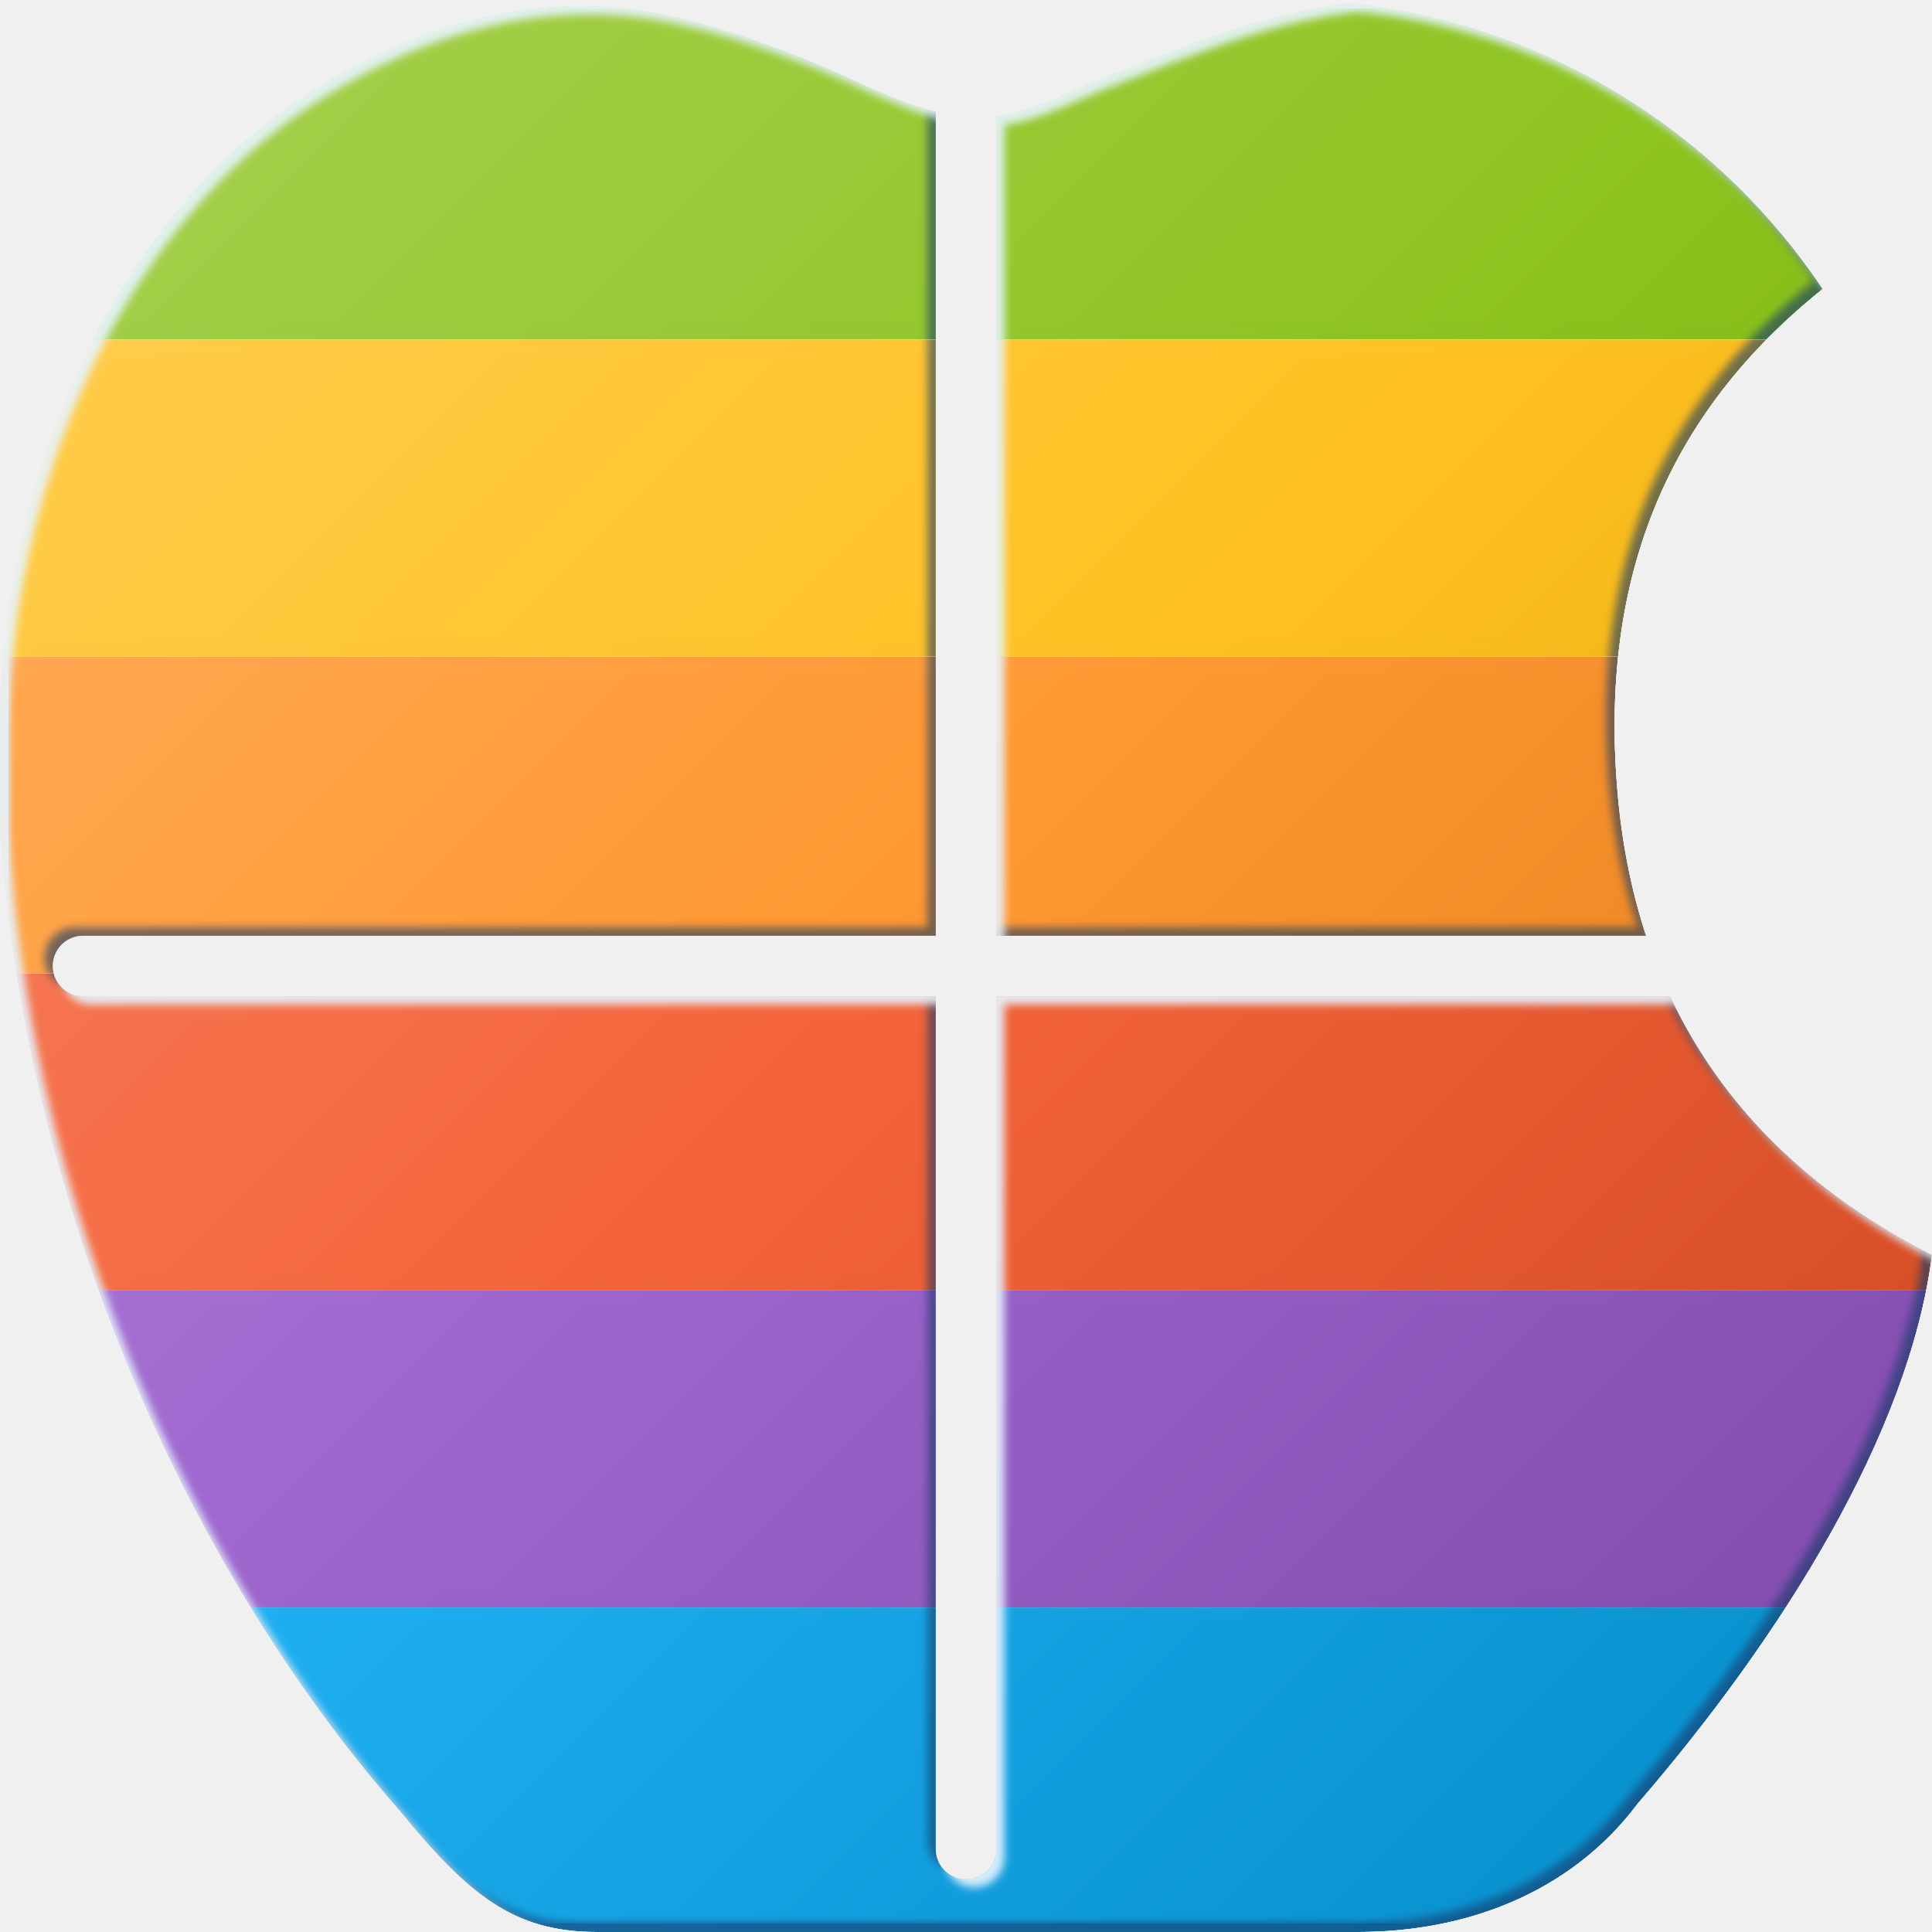
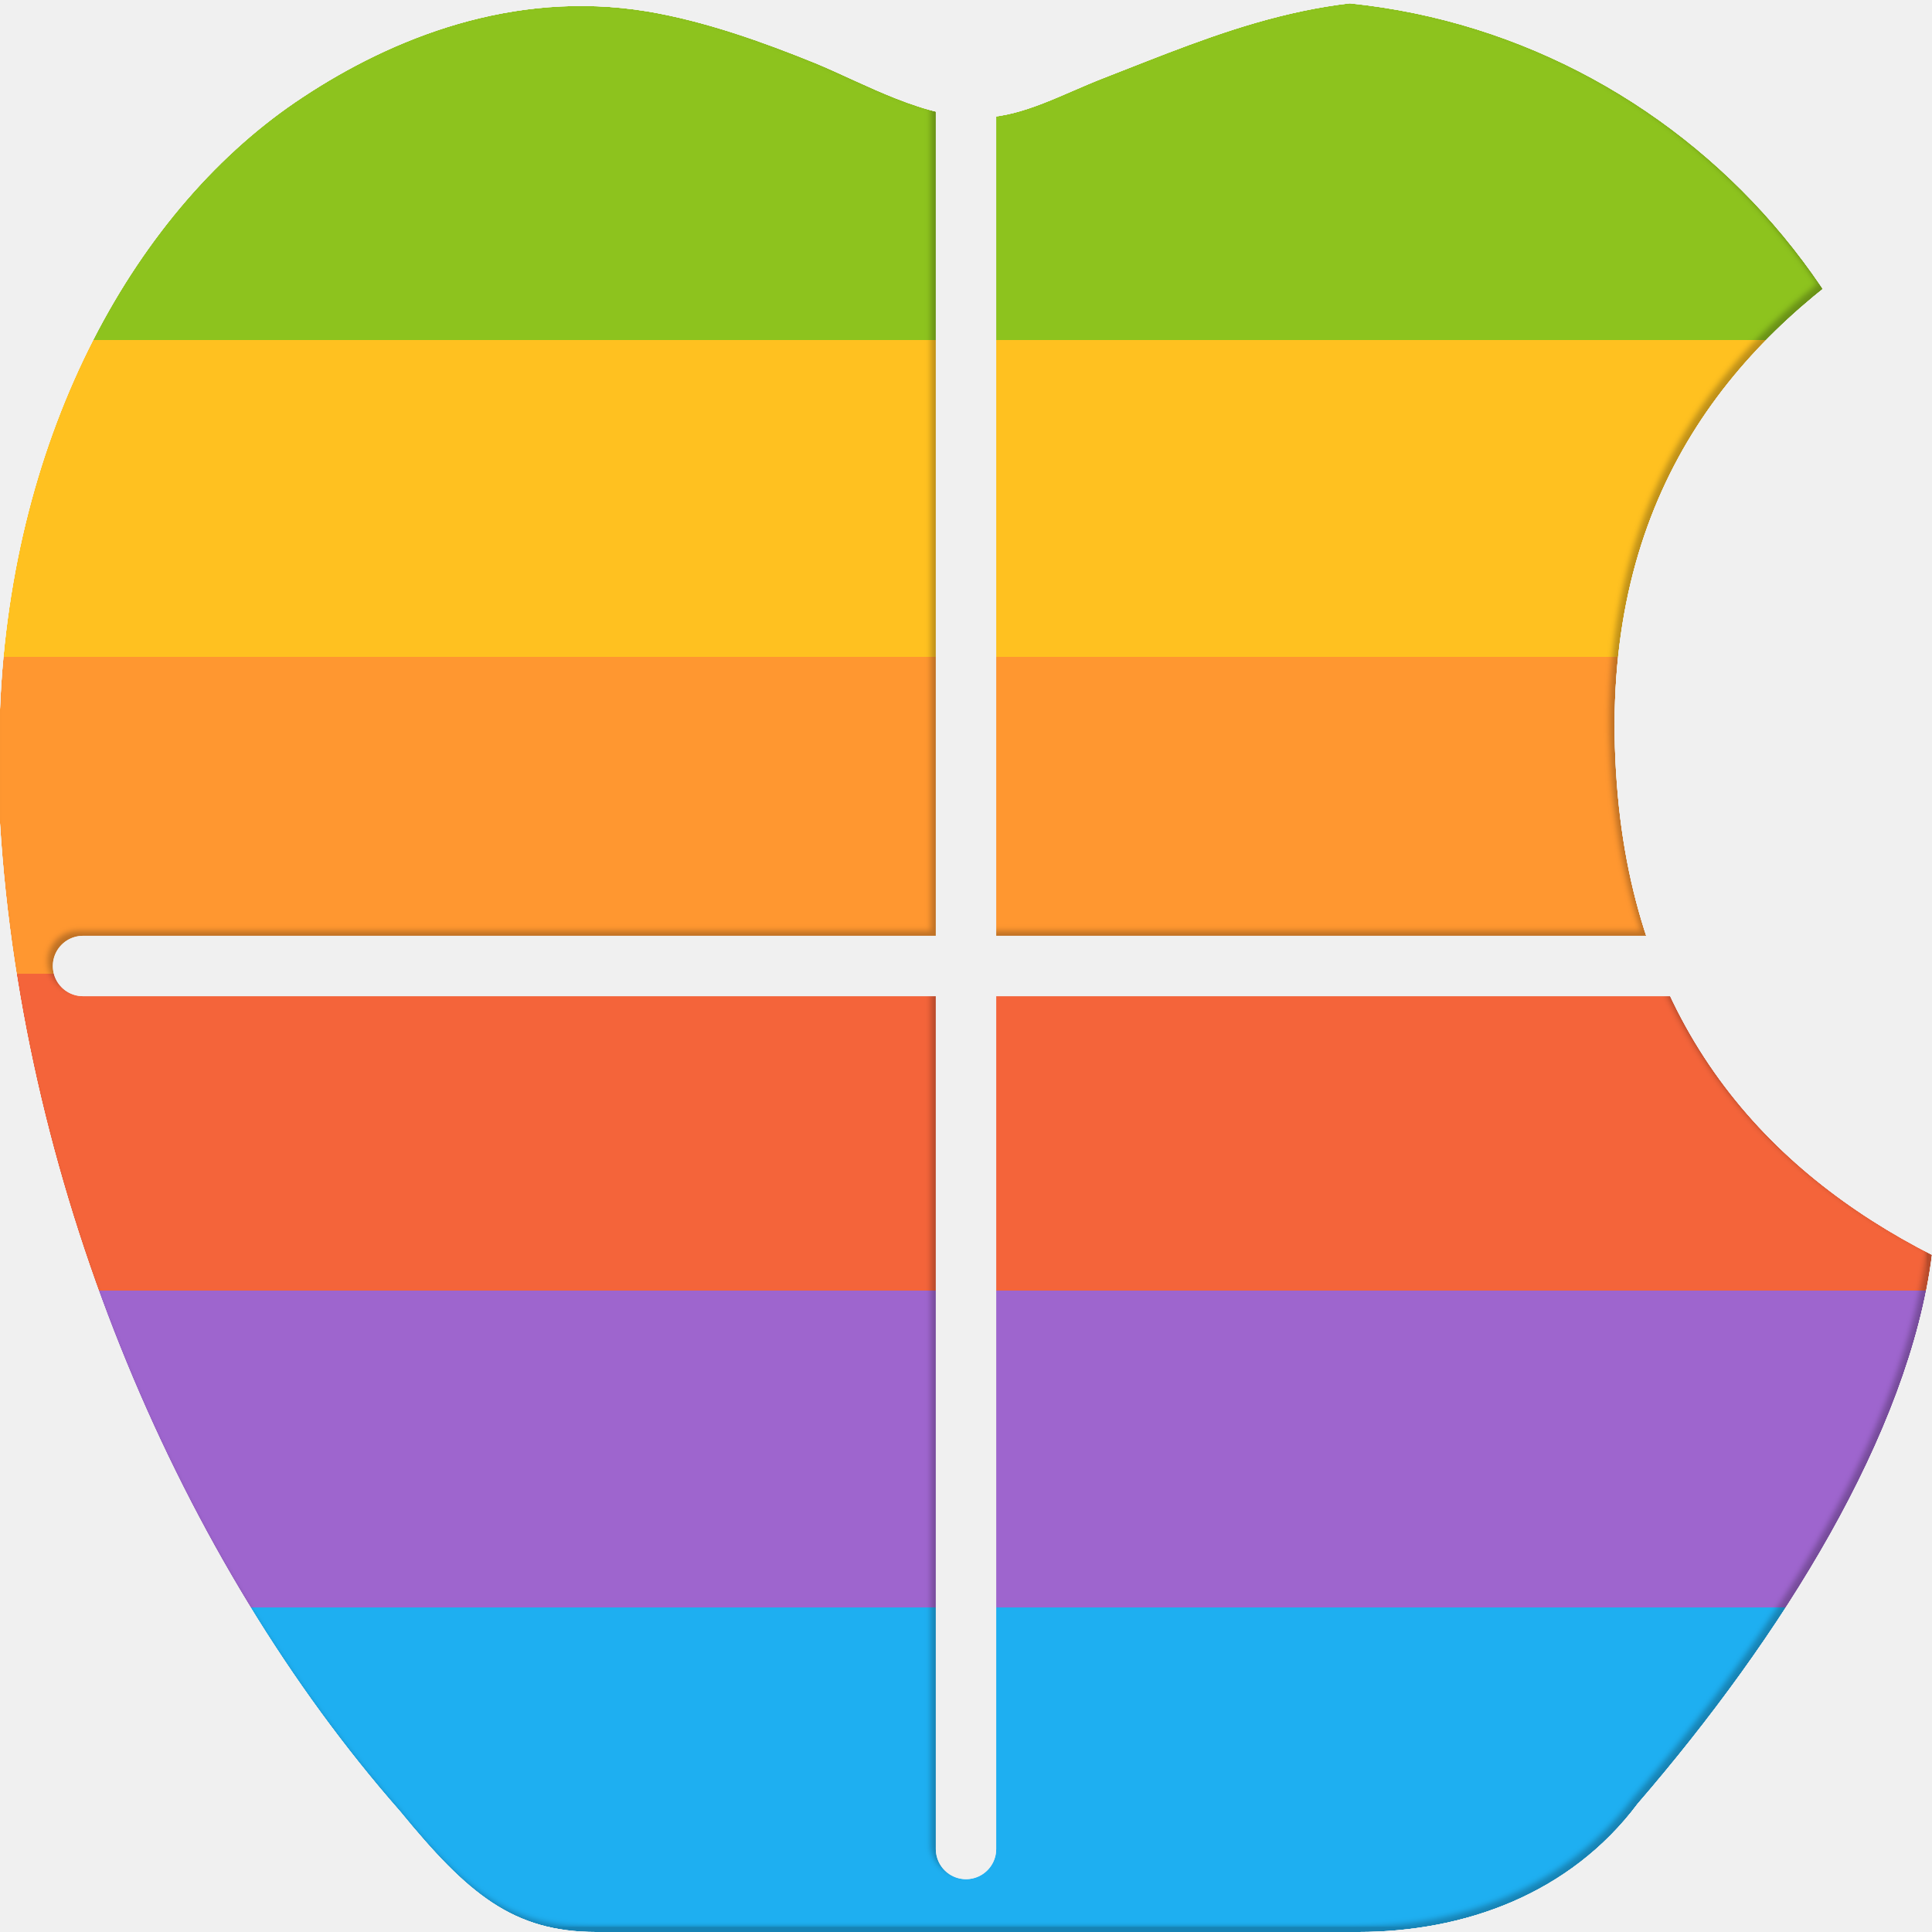
<svg xmlns="http://www.w3.org/2000/svg" width="800" height="800" viewBox="0 0 256 256">
  <defs>
    <clipPath id="corner">
      <path d="M 0 0 H 170.16 C 217.37 0 256 38.63 256 85.82 V 256 H 0 Z" />
    </clipPath>
    <mask id="dividers" maskUnits="userSpaceOnUse" x="0" y="0" width="256" height="256">
      <rect width="256" height="256" fill="white" />
      <path d="M 11 128 H 256" fill="none" stroke="black" stroke-width="8" stroke-linecap="round" />
      <path d="M 128 0 V 245" fill="none" stroke="black" stroke-width="8" stroke-linecap="round" />
    </mask>
    <clipPath id="silhouette">
      <path d="M -1.3489658812204652e-7 109.079 c 0 -5.037 0 -10.058 0 -15.095 c 1.448 -36.767 18.077 -66.661 40.18 -81.148 c 11.665 -7.703 27.701 -14.265 45.558 -11.332 c 7.653 1.274 15.471 4.089 22.324 6.873 c 6.494 2.681 14.616 7.436 22.31 7.185 c 5.212 -0.163 10.397 -3.081 15.65 -5.14 c 15.388 -5.97 30.473 -12.814 50.356 -9.599 c 23.896 3.881 40.856 15.288 51.335 32.886 c -20.214 13.821 -36.195 34.649 -33.465 70.216 c 2.427 32.308 19.911 51.21 41.752 62.35 C 253 190 236 217 217 239 C 208 251 194 256 180 256 H 79 C 68 256 62 251 53 240 C 24 207 3 158 0 109.08 Z" />
    </clipPath>
    <linearGradient id="start2-0" gradientUnits="userSpaceOnUse" x1="0" y1="0" x2="256" y2="256">
      <stop offset="0" stop-color="#a8d153" />
      <stop offset=".48" stop-color="#8dc31e" />
      <stop offset="1" stop-color="#6b9c05" />
    </linearGradient>
    <linearGradient id="start2-1" gradientUnits="userSpaceOnUse" x1="0" y1="0" x2="256" y2="256">
      <stop offset="0" stop-color="#ffcf55" />
      <stop offset=".48" stop-color="#ffc120" />
      <stop offset="1" stop-color="#d49a07" />
    </linearGradient>
    <linearGradient id="start2-2" gradientUnits="userSpaceOnUse" x1="0" y1="0" x2="256" y2="256">
      <stop offset="0" stop-color="#ffb061" />
      <stop offset=".48" stop-color="#ff9730" />
      <stop offset="1" stop-color="#d47416" />
    </linearGradient>
    <linearGradient id="start2-3" gradientUnits="userSpaceOnUse" x1="0" y1="0" x2="256" y2="256">
      <stop offset="0" stop-color="#f78869" />
      <stop offset=".48" stop-color="#f4643a" />
      <stop offset="1" stop-color="#ca451f" />
    </linearGradient>
    <linearGradient id="start2-4" gradientUnits="userSpaceOnUse" x1="0" y1="0" x2="256" y2="256">
      <stop offset="0" stop-color="#b589da" />
      <stop offset=".48" stop-color="#9e65ce" />
      <stop offset="1" stop-color="#7b46a7" />
    </linearGradient>
    <linearGradient id="start2-5" gradientUnits="userSpaceOnUse" x1="0" y1="0" x2="256" y2="256">
      <stop offset="0" stop-color="#52c2f5" />
      <stop offset=".48" stop-color="#1eaff1" />
      <stop offset="1" stop-color="#048ac7" />
    </linearGradient>
    <filter id="bevel" x="-10%" y="-10%" width="120%" height="120%" color-interpolation-filters="sRGB">
-       <feGaussianBlur in="SourceAlpha" stdDeviation="0.55" result="soft" />
-       <feOffset in="soft" dx="-1.1" dy="-1.1" result="shiftDark" />
+       <feGaussianBlur in="SourceAlpha" stdDeviation="0.4" result="soft" />
+       <feOffset in="soft" dx="-0.65" dy="-0.65" result="shiftDark" />
      <feComposite in="SourceAlpha" in2="shiftDark" operator="out" result="darkEdge" />
-       <feFlood flood-color="#173b68" flood-opacity="0.6" />
+       <feFlood flood-color="#000000" flood-opacity="0.25" />
      <feComposite in2="darkEdge" operator="in" result="dark" />
-       <feOffset in="soft" dx="1.1" dy="1.1" result="shiftLight" />
+       <feOffset in="soft" dx="0.65" dy="0.65" result="shiftLight" />
      <feComposite in="SourceAlpha" in2="shiftLight" operator="out" result="lightEdge" />
-       <feFlood flood-color="#e7f5ff" flood-opacity="0.9" />
+       <feFlood flood-color="#ffffff" flood-opacity="0" />
      <feComposite in2="lightEdge" operator="in" result="light" />
      <feMerge>
        <feMergeNode in="SourceGraphic" />
        <feMergeNode in="dark" />
        <feMergeNode in="light" />
      </feMerge>
      <feComposite in2="SourceAlpha" operator="in" />
    </filter>
+     <linearGradient id="rainbow" gradientUnits="userSpaceOnUse" x1="0" x2="0" y1="0" y2="256">
+       <stop offset="0" stop-color="#8dc31e" />
+       <stop offset="0.176" stop-color="#8dc31e" />
+       <stop offset="0.176" stop-color="#ffc120" />
+       <stop offset="0.34" stop-color="#ffc120" />
+       <stop offset="0.34" stop-color="#ff9730" />
+       <stop offset="0.504" stop-color="#ff9730" />
+       <stop offset="0.504" stop-color="#f4643a" />
+       <stop offset="0.668" stop-color="#f4643a" />
+       <stop offset="0.668" stop-color="#9e65ce" />
+       <stop offset="0.832" stop-color="#9e65ce" />
+       <stop offset="0.832" stop-color="#1eaff1" />
+       <stop offset="1" stop-color="#1eaff1" />
+     </linearGradient>
  </defs>
  <g filter="url(#bevel)">
    <g clip-path="url(#corner)">
      <g clip-path="url(#silhouette)" mask="url(#dividers)">
-         <rect width="256" height="45" fill="url(#start2-0)" />
-         <rect y="45" width="256" height="42" fill="url(#start2-1)" />
-         <rect y="87" width="256" height="42" fill="url(#start2-2)" />
-         <rect y="129" width="256" height="42" fill="url(#start2-3)" />
-         <rect y="171" width="256" height="42" fill="url(#start2-4)" />
-         <rect y="213" width="256" height="43" fill="url(#start2-5)" />
+         <rect width="256" height="256" fill="url(#rainbow)" />
      </g>
    </g>
  </g>
</svg>
